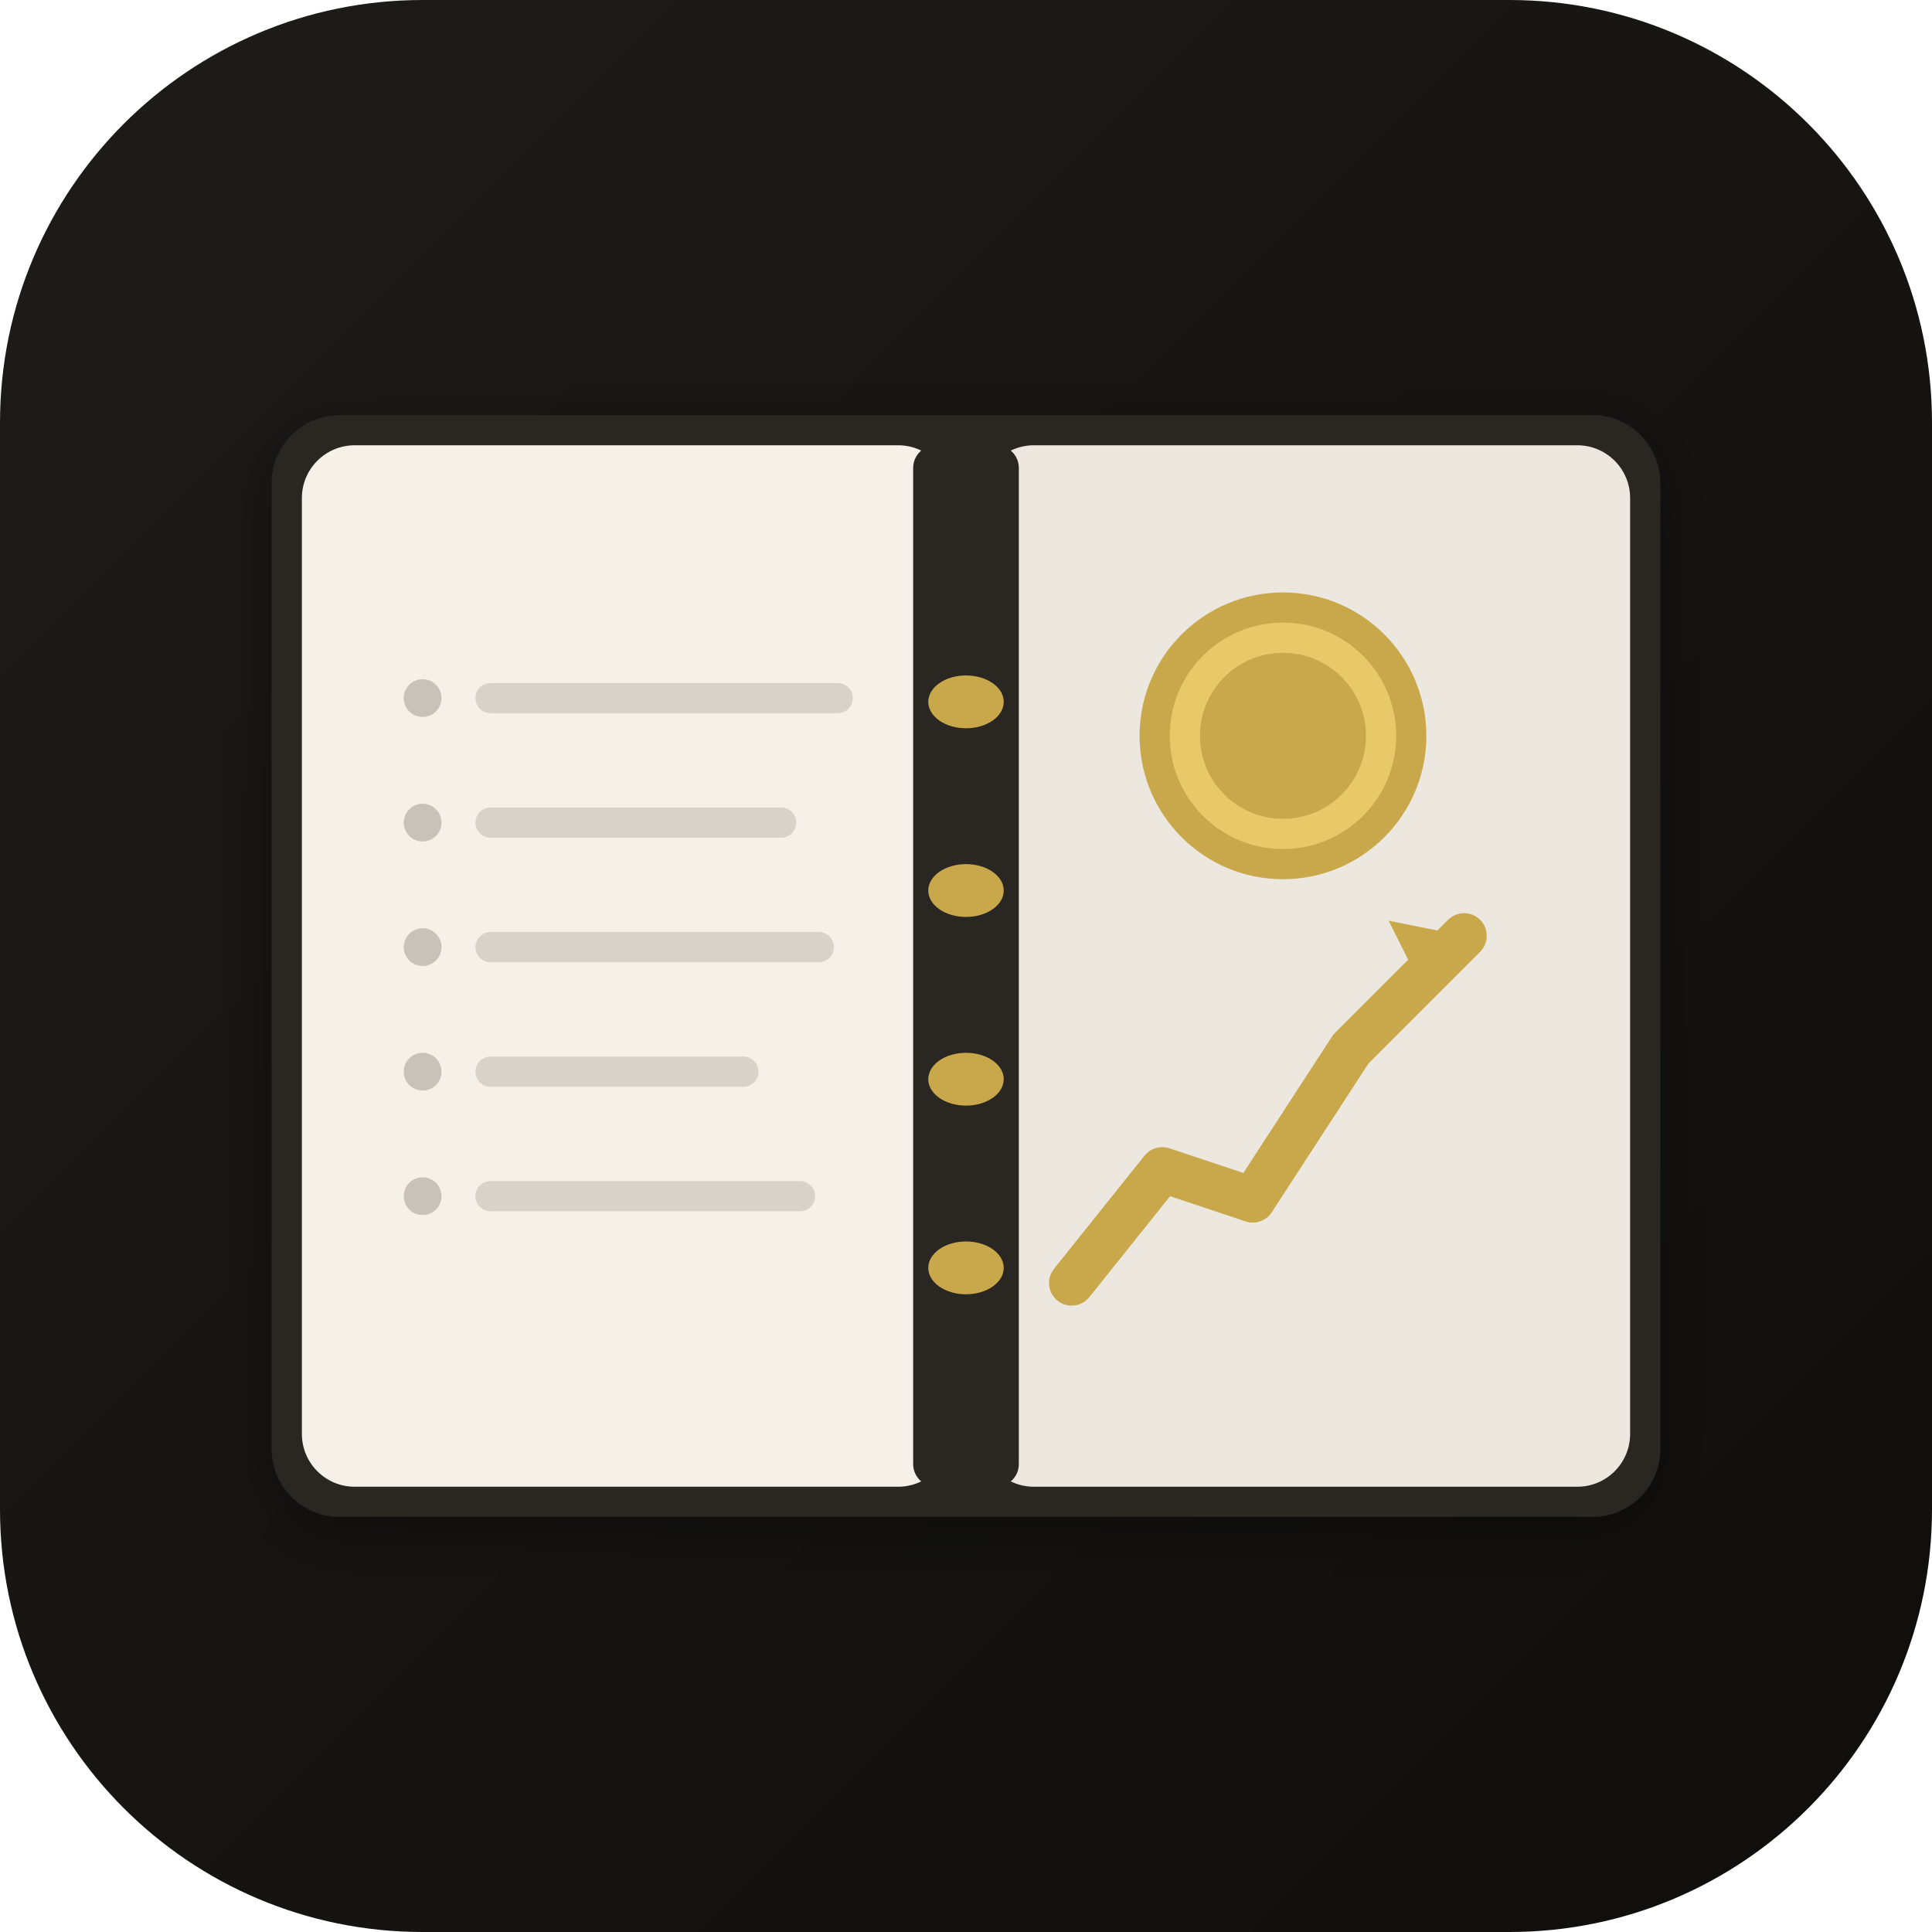
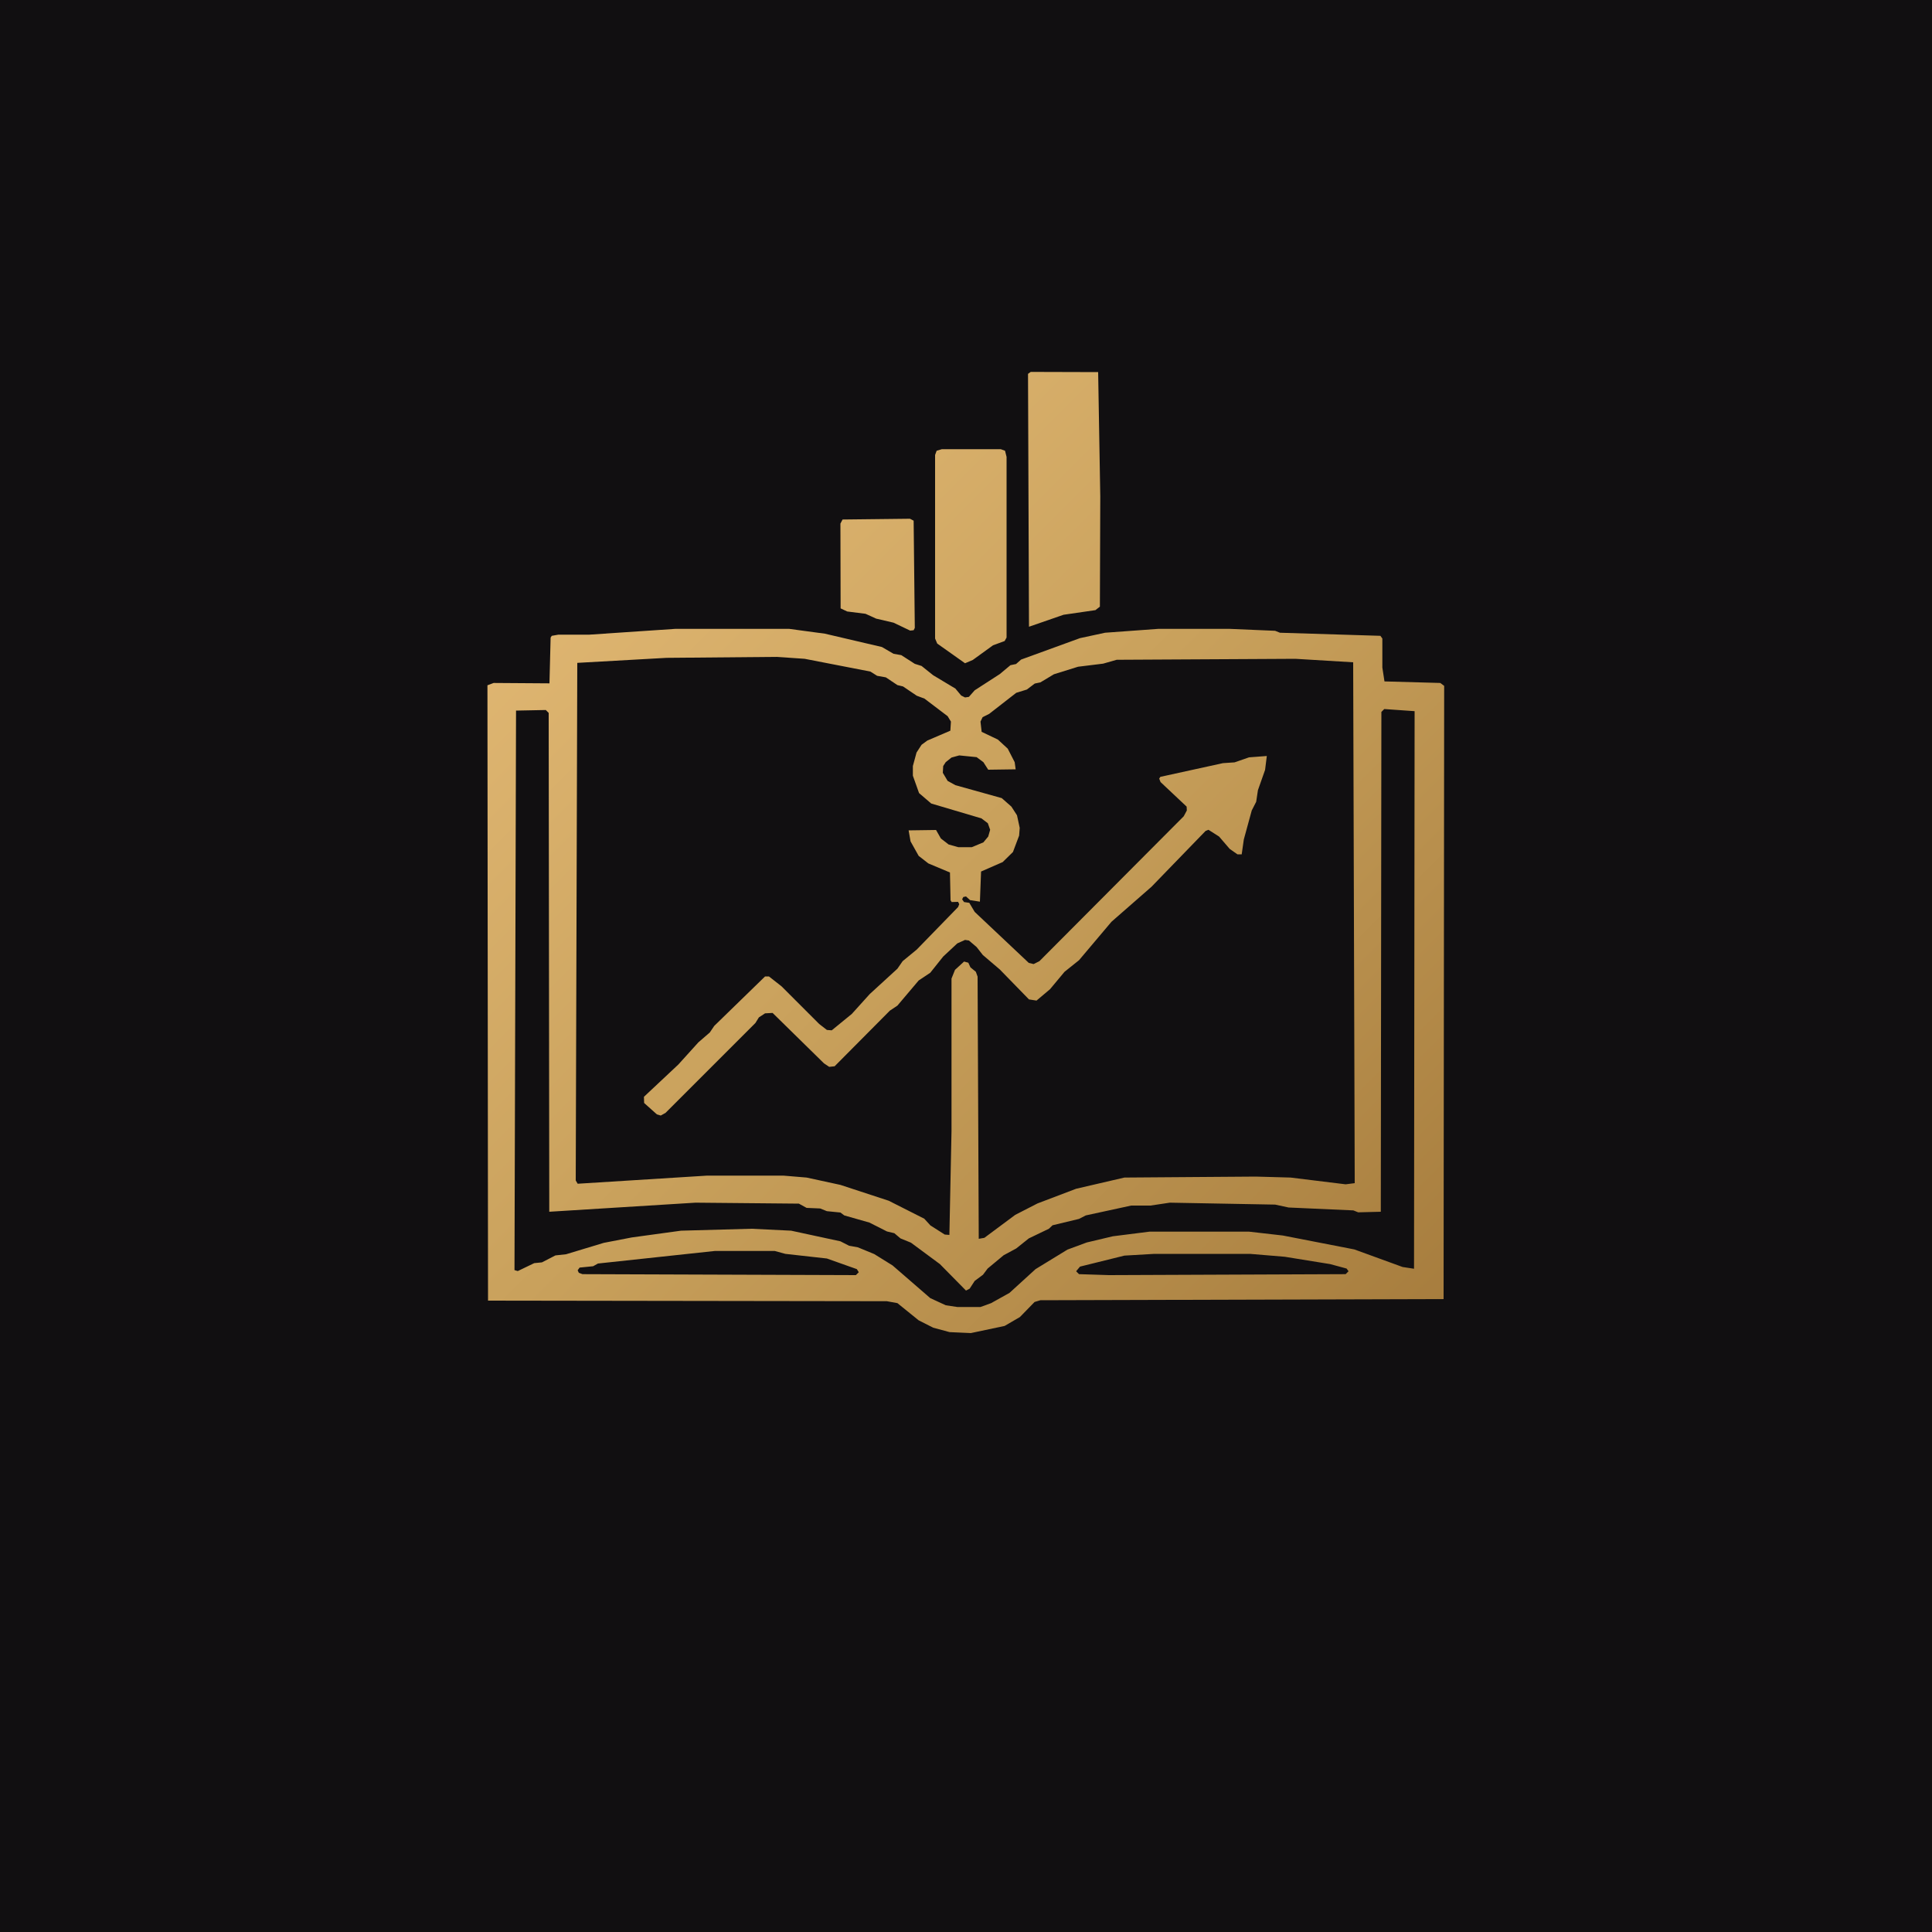
- <svg xmlns="http://www.w3.org/2000/svg" viewBox="0 0 512 512">
+ <svg xmlns="http://www.w3.org/2000/svg" version="1.1" width="2000" height="2000" viewBox="0 0 2000 2000">
  <defs>
-     <linearGradient id="bg" x1="0%" y1="0%" x2="100%" y2="100%">
-       <stop offset="0%" stop-color="#1e1c1a" />
-       <stop offset="100%" stop-color="#0f0e0d" />
+     <linearGradient id="goldGrad" x1="0%" y1="0%" x2="100%" y2="100%">
+       <stop offset="0%" stop-color="#E8BE7A" />
+       <stop offset="50%" stop-color="#C9A15C" />
+       <stop offset="100%" stop-color="#A67C3D" />
    </linearGradient>
-     <filter id="shadow" x="-10%" y="-10%" width="120%" height="120%">
-       <feDropShadow dx="0" dy="4" stdDeviation="8" flood-color="#000" flood-opacity="0.4" />
-     </filter>
-     <filter id="inset" x="-5%" y="-5%" width="110%" height="110%">
-       <feDropShadow dx="0" dy="2" stdDeviation="4" flood-color="#000" flood-opacity="0.3" />
-     </filter>
  </defs>
-   <rect width="512" height="512" rx="112" fill="url(#bg)" />
-   <rect x="72" y="110" width="368" height="292" rx="18" fill="#2a2622" filter="url(#shadow)" />
-   <rect x="80" y="118" width="172" height="276" rx="14" fill="#f5f0e8" />
-   <circle cx="112" cy="185" r="5" fill="#c8c2b8" />
-   <rect x="126" y="181" width="100" height="8" rx="4" fill="#d8d2c8" />
-   <circle cx="112" cy="218" r="5" fill="#c8c2b8" />
-   <rect x="126" y="214" width="85" height="8" rx="4" fill="#d8d2c8" />
-   <circle cx="112" cy="251" r="5" fill="#c8c2b8" />
-   <rect x="126" y="247" width="95" height="8" rx="4" fill="#d8d2c8" />
-   <circle cx="112" cy="284" r="5" fill="#c8c2b8" />
-   <rect x="126" y="280" width="75" height="8" rx="4" fill="#d8d2c8" />
-   <circle cx="112" cy="317" r="5" fill="#c8c2b8" />
-   <rect x="126" y="313" width="90" height="8" rx="4" fill="#d8d2c8" />
-   <rect x="260" y="118" width="172" height="276" rx="14" fill="#ede8df" />
-   <rect x="242" y="118" width="28" height="276" rx="6" fill="#2a2622" />
-   <ellipse cx="256" cy="186" rx="10" ry="7" fill="#c9a84c" />
-   <ellipse cx="256" cy="236" rx="10" ry="7" fill="#c9a84c" />
-   <ellipse cx="256" cy="286" rx="10" ry="7" fill="#c9a84c" />
-   <ellipse cx="256" cy="336" rx="10" ry="7" fill="#c9a84c" />
-   <circle cx="340" cy="195" r="38" fill="#c9a84c" />
-   <circle cx="340" cy="195" r="30" fill="#e8c96a" />
-   <circle cx="340" cy="195" r="22" fill="#c9a84c" />
-   <polyline points="284,340 308,310 332,318 358,278 388,248" fill="none" stroke="#c9a84c" stroke-width="12" stroke-linecap="round" stroke-linejoin="round" />
-   <polygon points="388,248 368,244 378,264" fill="#c9a84c" />
+   <rect width="2000" height="2000" fill="#110F11" />
+   <path d="M 504.6,709.4 L 505.2,1346.4 L 918.0,1347.0 L 929.0,1349.0 L 951.0,1366.8 L 966.0,1374.4 L 983.0,1379.0 L 1005.0,1380.0 L 1040.0,1372.6 L 1055.8,1363.4 L 1071.0,1347.8 L 1077.0,1346.0 L 1494.4,1344.8 L 1495.0,710.0 L 1491.0,707.0 L 1433.2,705.4 L 1431.0,691.0 L 1431.0,661.0 L 1429.0,658.2 L 1325.0,655.0 L 1320.0,653.0 L 1273.0,651.0 L 1199.0,651.0 L 1144.0,655.0 L 1118.0,660.6 L 1057.0,682.8 L 1051.8,687.4 L 1046.0,688.6 L 1035.0,697.8 L 1009.0,714.6 L 1003.0,721.4 L 999.0,722.0 L 995.0,720.0 L 989.0,712.8 L 966.0,699.0 L 954.0,689.4 L 947.0,687.2 L 933.0,678.2 L 925.0,676.8 L 913.0,669.8 L 854.0,656.0 L 817.0,651.0 L 699.0,651.0 L 610.0,657.0 L 578.0,657.0 L 571.2,658.2 L 570.0,660.0 L 568.8,707.4 L 511.0,707.0 Z M 1114.0,1316.0 L 1118.0,1311.2 L 1164.0,1299.8 L 1195.0,1298.0 L 1294.0,1298.0 L 1330.0,1301.0 L 1377.0,1308.6 L 1394.0,1313.2 L 1396.0,1316.0 L 1393.0,1319.0 L 1148.0,1320.0 L 1117.0,1319.0 Z M 598.0,1315.0 L 600.0,1312.2 L 614.0,1310.8 L 619.0,1308.0 L 740.0,1295.0 L 802.0,1295.0 L 813.0,1298.0 L 856.0,1302.8 L 887.0,1313.8 L 889.0,1317.0 L 886.0,1320.0 L 603.0,1319.0 L 599.2,1317.6 Z M 1464.4,736.2 L 1463.8,1313.4 L 1452.0,1311.6 L 1402.0,1293.4 L 1328.0,1279.0 L 1293.0,1275.0 L 1190.0,1275.0 L 1152.0,1279.8 L 1125.0,1286.2 L 1105.0,1293.6 L 1072.0,1313.8 L 1045.0,1338.4 L 1026.0,1349.0 L 1015.0,1353.0 L 991.0,1353.0 L 979.0,1351.2 L 963.0,1343.8 L 924.0,1310.0 L 905.0,1298.2 L 888.0,1291.2 L 879.0,1289.6 L 870.0,1285.0 L 819.0,1274.0 L 778.0,1272.0 L 705.0,1274.0 L 654.0,1281.0 L 625.0,1286.6 L 586.0,1298.4 L 575.0,1299.6 L 561.0,1306.8 L 553.0,1307.6 L 536.0,1315.8 L 532.6,1314.8 L 534.2,735.6 L 565.0,735.0 L 568.0,738.0 L 568.6,1254.4 L 720.0,1245.0 L 827.0,1246.0 L 835.0,1250.4 L 849.0,1251.0 L 856.0,1253.8 L 870.0,1255.2 L 874.0,1258.2 L 900.0,1265.6 L 918.2,1274.8 L 925.8,1276.6 L 932.2,1282.0 L 943.0,1286.4 L 973.0,1308.6 L 1000.0,1336.0 L 1003.8,1334.0 L 1009.0,1326.0 L 1017.6,1319.6 L 1022.4,1313.2 L 1039.0,1299.4 L 1052.0,1292.4 L 1065.0,1282.0 L 1085.8,1272.0 L 1089.6,1268.4 L 1117.0,1261.8 L 1124.0,1258.2 L 1171.0,1248.0 L 1191.0,1248.0 L 1211.0,1245.0 L 1320.0,1247.0 L 1334.0,1250.0 L 1401.0,1253.0 L 1406.0,1255.0 L 1429.4,1254.4 L 1430.0,737.0 L 1433.0,734.0 Z M 597.6,686.2 L 690.0,681.0 L 804.0,680.0 L 833.0,682.0 L 901.0,695.2 L 908.0,699.6 L 917.0,701.2 L 929.0,709.2 L 934.8,710.6 L 949.0,720.2 L 957.0,723.2 L 981.0,741.4 L 984.4,747.0 L 983.8,756.4 L 960.0,766.6 L 954.0,771.0 L 948.8,779.0 L 945.0,793.0 L 945.0,803.0 L 951.4,821.0 L 964.0,831.8 L 1016.0,847.2 L 1022.6,852.2 L 1025.0,859.0 L 1023.0,866.0 L 1018.0,872.0 L 1006.0,877.0 L 992.0,877.0 L 982.0,874.2 L 974.0,868.0 L 969.0,859.2 L 940.6,859.6 L 942.6,871.0 L 951.0,886.0 L 961.0,893.8 L 983.4,903.2 L 984.0,932.0 L 985.2,933.8 L 991.8,933.6 L 993.0,936.0 L 991.8,939.0 L 949.0,983.0 L 934.4,995.0 L 929.0,1002.8 L 900.4,1029.0 L 881.8,1049.6 L 861.0,1066.6 L 856.0,1066.2 L 848.0,1060.0 L 809.0,1021.0 L 796.0,1010.8 L 792.0,1010.8 L 739.4,1062.0 L 734.8,1068.8 L 723.0,1079.0 L 702.2,1102.0 L 666.6,1135.4 L 666.8,1141.8 L 680.0,1153.6 L 684.0,1154.8 L 689.0,1152.0 L 782.0,1059.0 L 785.6,1053.2 L 792.0,1049.0 L 799.8,1048.6 L 853.0,1100.8 L 858.4,1104.4 L 864.0,1103.8 L 921.2,1046.2 L 929.0,1041.0 L 951.0,1015.0 L 963.0,1007.0 L 976.4,990.2 L 991.0,976.6 L 999.0,973.0 L 1003.0,973.6 L 1011.0,980.4 L 1017.4,988.6 L 1035.0,1003.6 L 1065.2,1034.6 L 1073.0,1035.8 L 1087.0,1024.0 L 1102.0,1006.0 L 1117.0,994.0 L 1150.6,954.2 L 1192.0,918.0 L 1248.0,860.2 L 1251.0,859.0 L 1262.0,866.0 L 1273.0,878.8 L 1281.0,884.4 L 1285.4,884.4 L 1287.6,869.0 L 1295.8,839.0 L 1300.4,830.0 L 1302.2,818.0 L 1309.6,797.0 L 1311.4,782.6 L 1293.0,784.0 L 1278.0,789.2 L 1266.0,790.0 L 1201.2,804.2 L 1200.0,806.0 L 1201.4,809.6 L 1228.4,835.0 L 1228.6,839.0 L 1225.4,845.0 L 1076.0,995.0 L 1070.0,998.0 L 1065.0,996.8 L 1009.0,944.0 L 1003.4,934.6 L 998.0,933.8 L 996.0,931.0 L 997.2,928.6 L 1000.0,928.0 L 1004.2,931.8 L 1014.4,933.4 L 1015.6,902.2 L 1038.0,892.4 L 1048.6,882.0 L 1055.0,865.0 L 1055.6,857.0 L 1052.8,844.0 L 1047.0,835.0 L 1037.0,826.2 L 989.0,812.8 L 981.0,808.4 L 976.0,800.0 L 976.4,793.0 L 979.0,789.0 L 985.0,784.2 L 993.0,782.0 L 1011.0,783.8 L 1018.0,789.0 L 1023.0,796.8 L 1051.4,796.4 L 1050.4,789.0 L 1043.2,775.0 L 1033.0,765.6 L 1016.2,757.6 L 1015.0,747.0 L 1017.2,742.4 L 1024.0,739.0 L 1052.0,717.2 L 1063.0,713.8 L 1071.2,707.6 L 1077.0,706.4 L 1091.0,698.0 L 1116.0,690.2 L 1142.0,687.0 L 1156.0,683.0 L 1341.0,682.0 L 1400.8,685.6 L 1402.4,1224.8 L 1393.0,1226.0 L 1336.0,1219.0 L 1300.0,1218.0 L 1164.0,1219.0 L 1114.0,1230.6 L 1074.0,1245.8 L 1051.0,1257.6 L 1019.0,1281.4 L 1013.2,1282.4 L 1012.0,1011.0 L 1010.2,1006.0 L 1004.6,1001.4 L 1002.4,996.6 L 998.0,995.4 L 988.6,1004.0 L 985.0,1013.0 L 985.0,1171.0 L 982.8,1278.4 L 978.0,1278.0 L 963.2,1268.6 L 956.8,1261.6 L 920.0,1243.0 L 870.0,1226.6 L 835.0,1219.0 L 811.0,1217.0 L 732.0,1217.0 L 598.0,1225.4 L 596.0,1222.0 Z M 872.2,537.8 L 870.0,542.0 L 870.2,629.8 L 877.0,633.0 L 896.0,635.4 L 907.0,640.4 L 925.0,644.6 L 942.2,652.8 L 945.8,652.4 L 947.0,650.0 L 945.8,539.0 L 942.0,537.0 Z M 1036.0,465.0 L 975.0,465.0 L 969.6,466.6 L 968.0,471.0 L 968.0,661.0 L 970.2,666.2 L 999.0,686.6 L 1007.0,683.2 L 1028.0,668.0 L 1040.0,663.6 L 1042.0,660.0 L 1042.0,473.0 L 1040.4,466.6 Z M 1136.8,385.2 L 1067.0,385.0 L 1064.2,387.0 L 1065.2,648.8 L 1101.0,636.4 L 1134.0,631.6 L 1138.6,628.0 L 1139.0,514.0 Z" fill="url(#goldGrad)" fill-rule="evenodd" shape-rendering="geometricPrecision" />
</svg>
